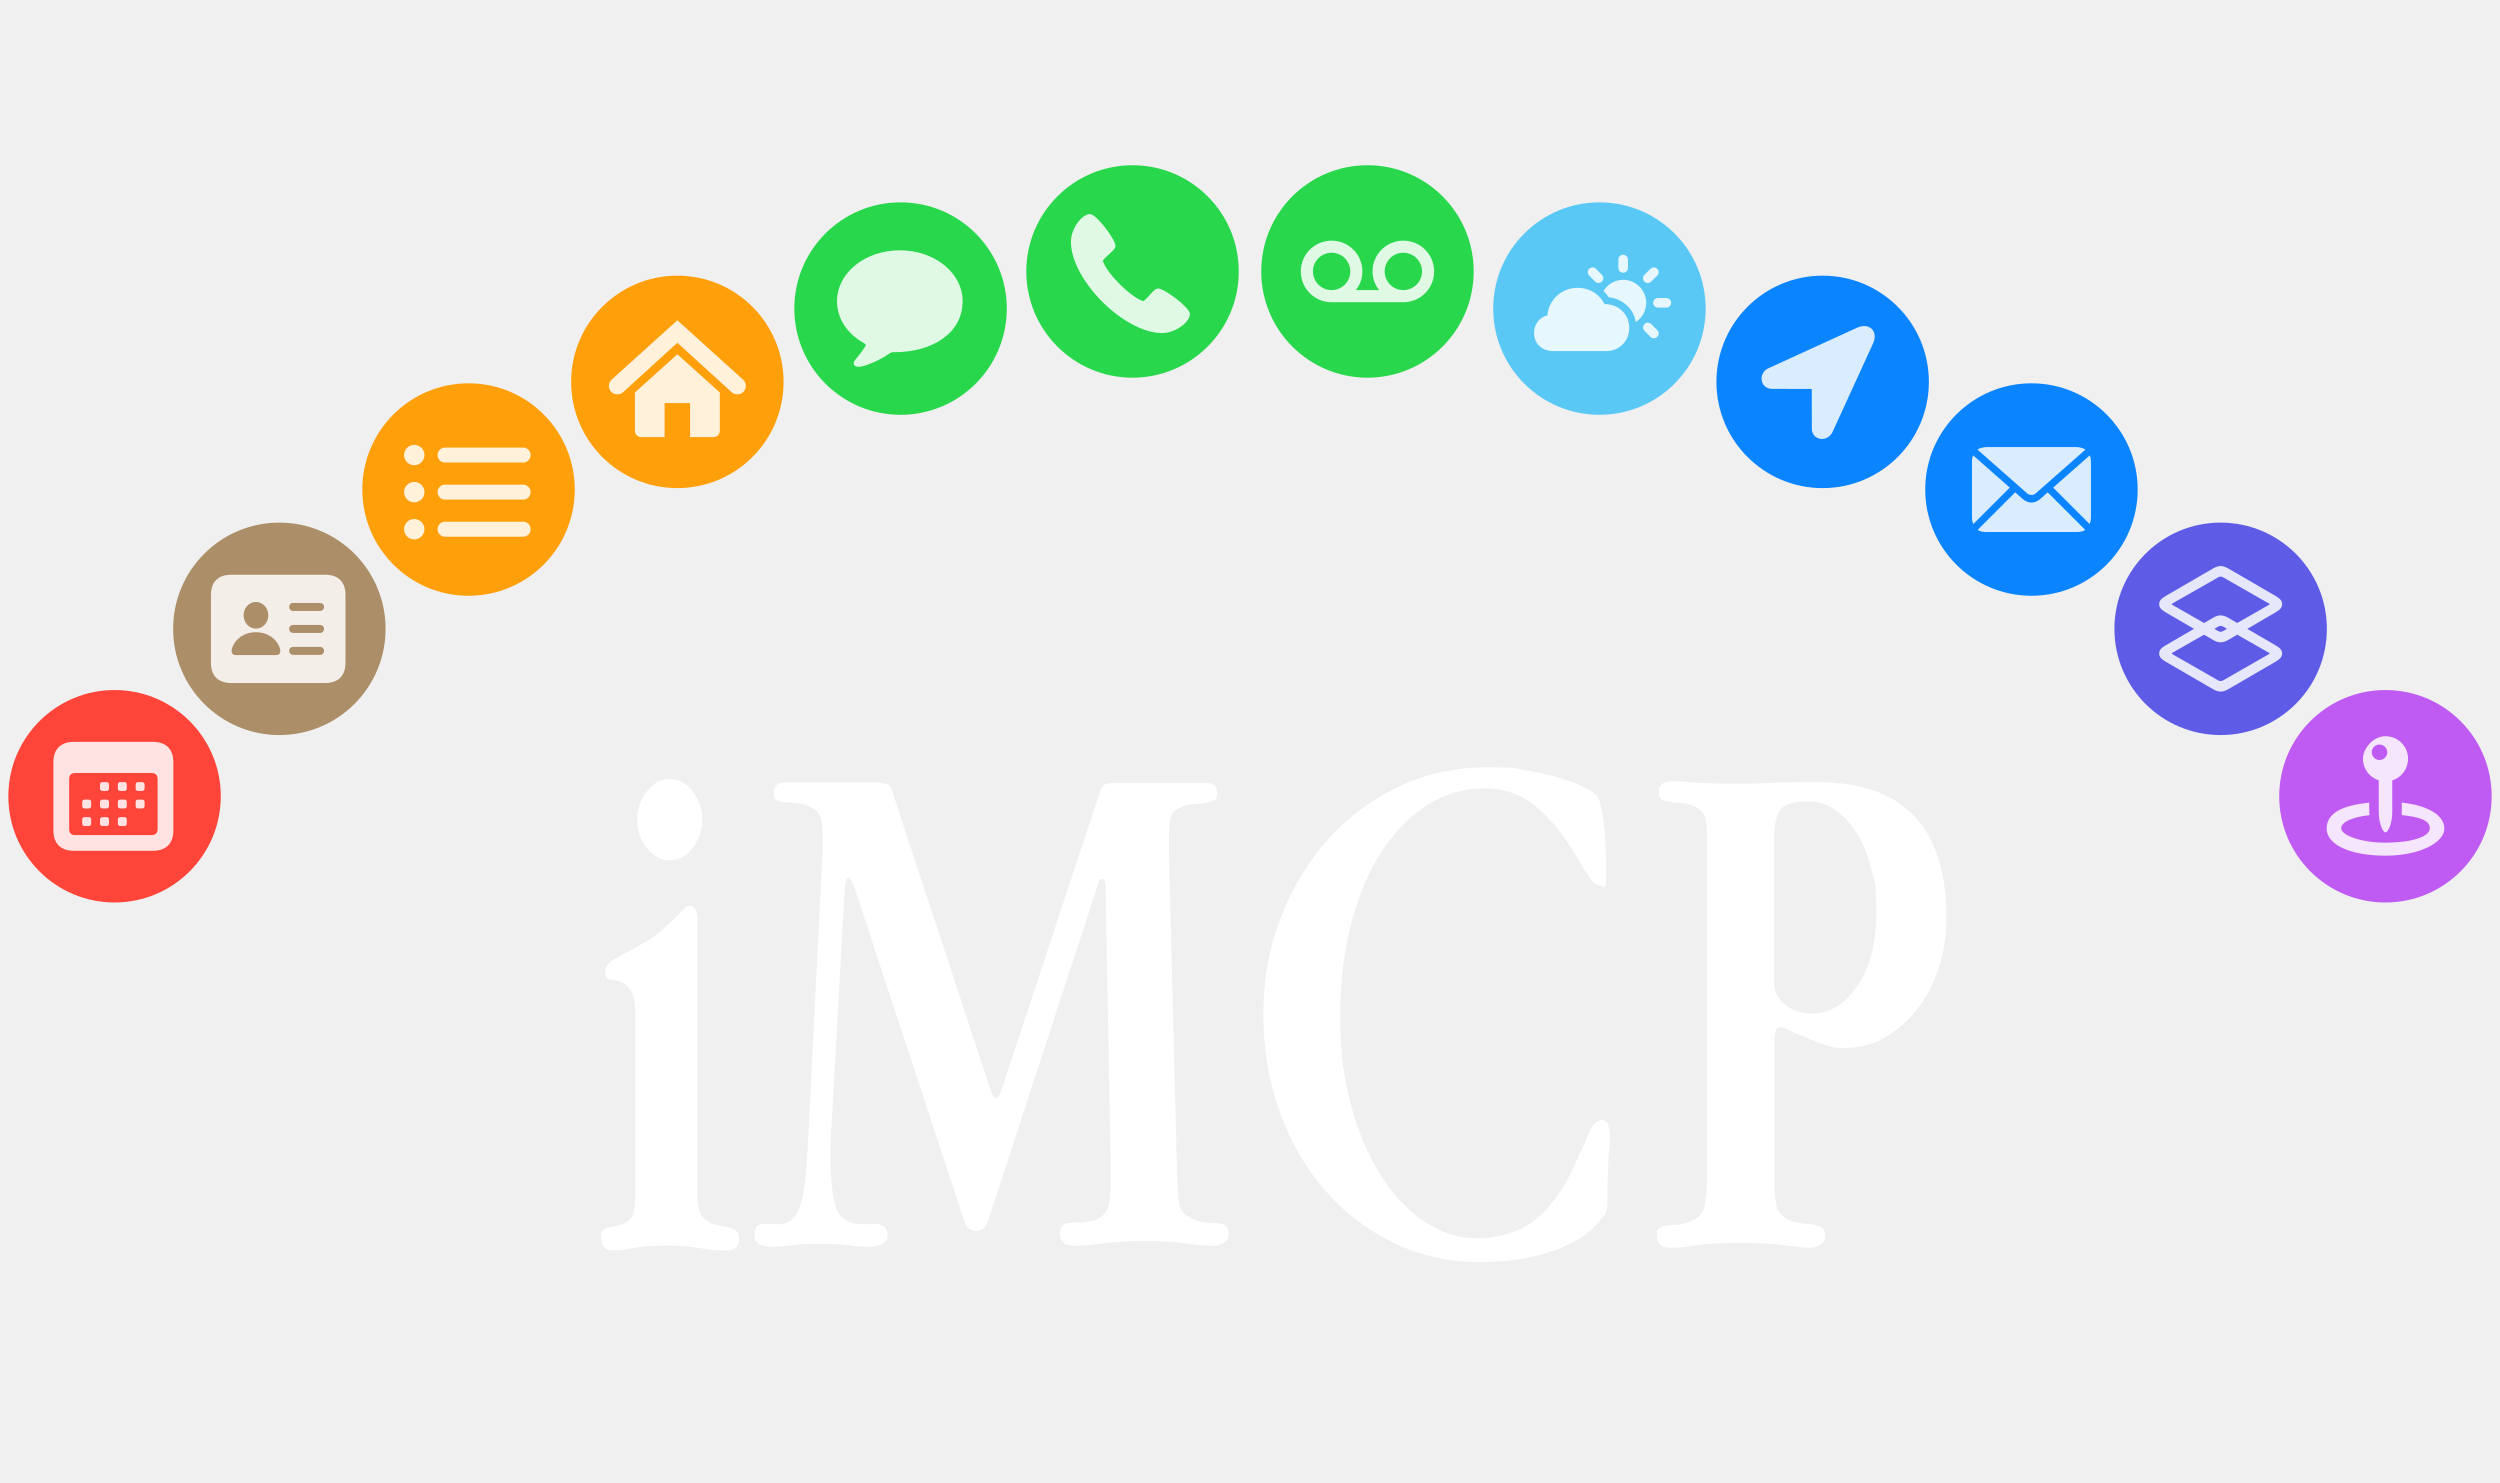
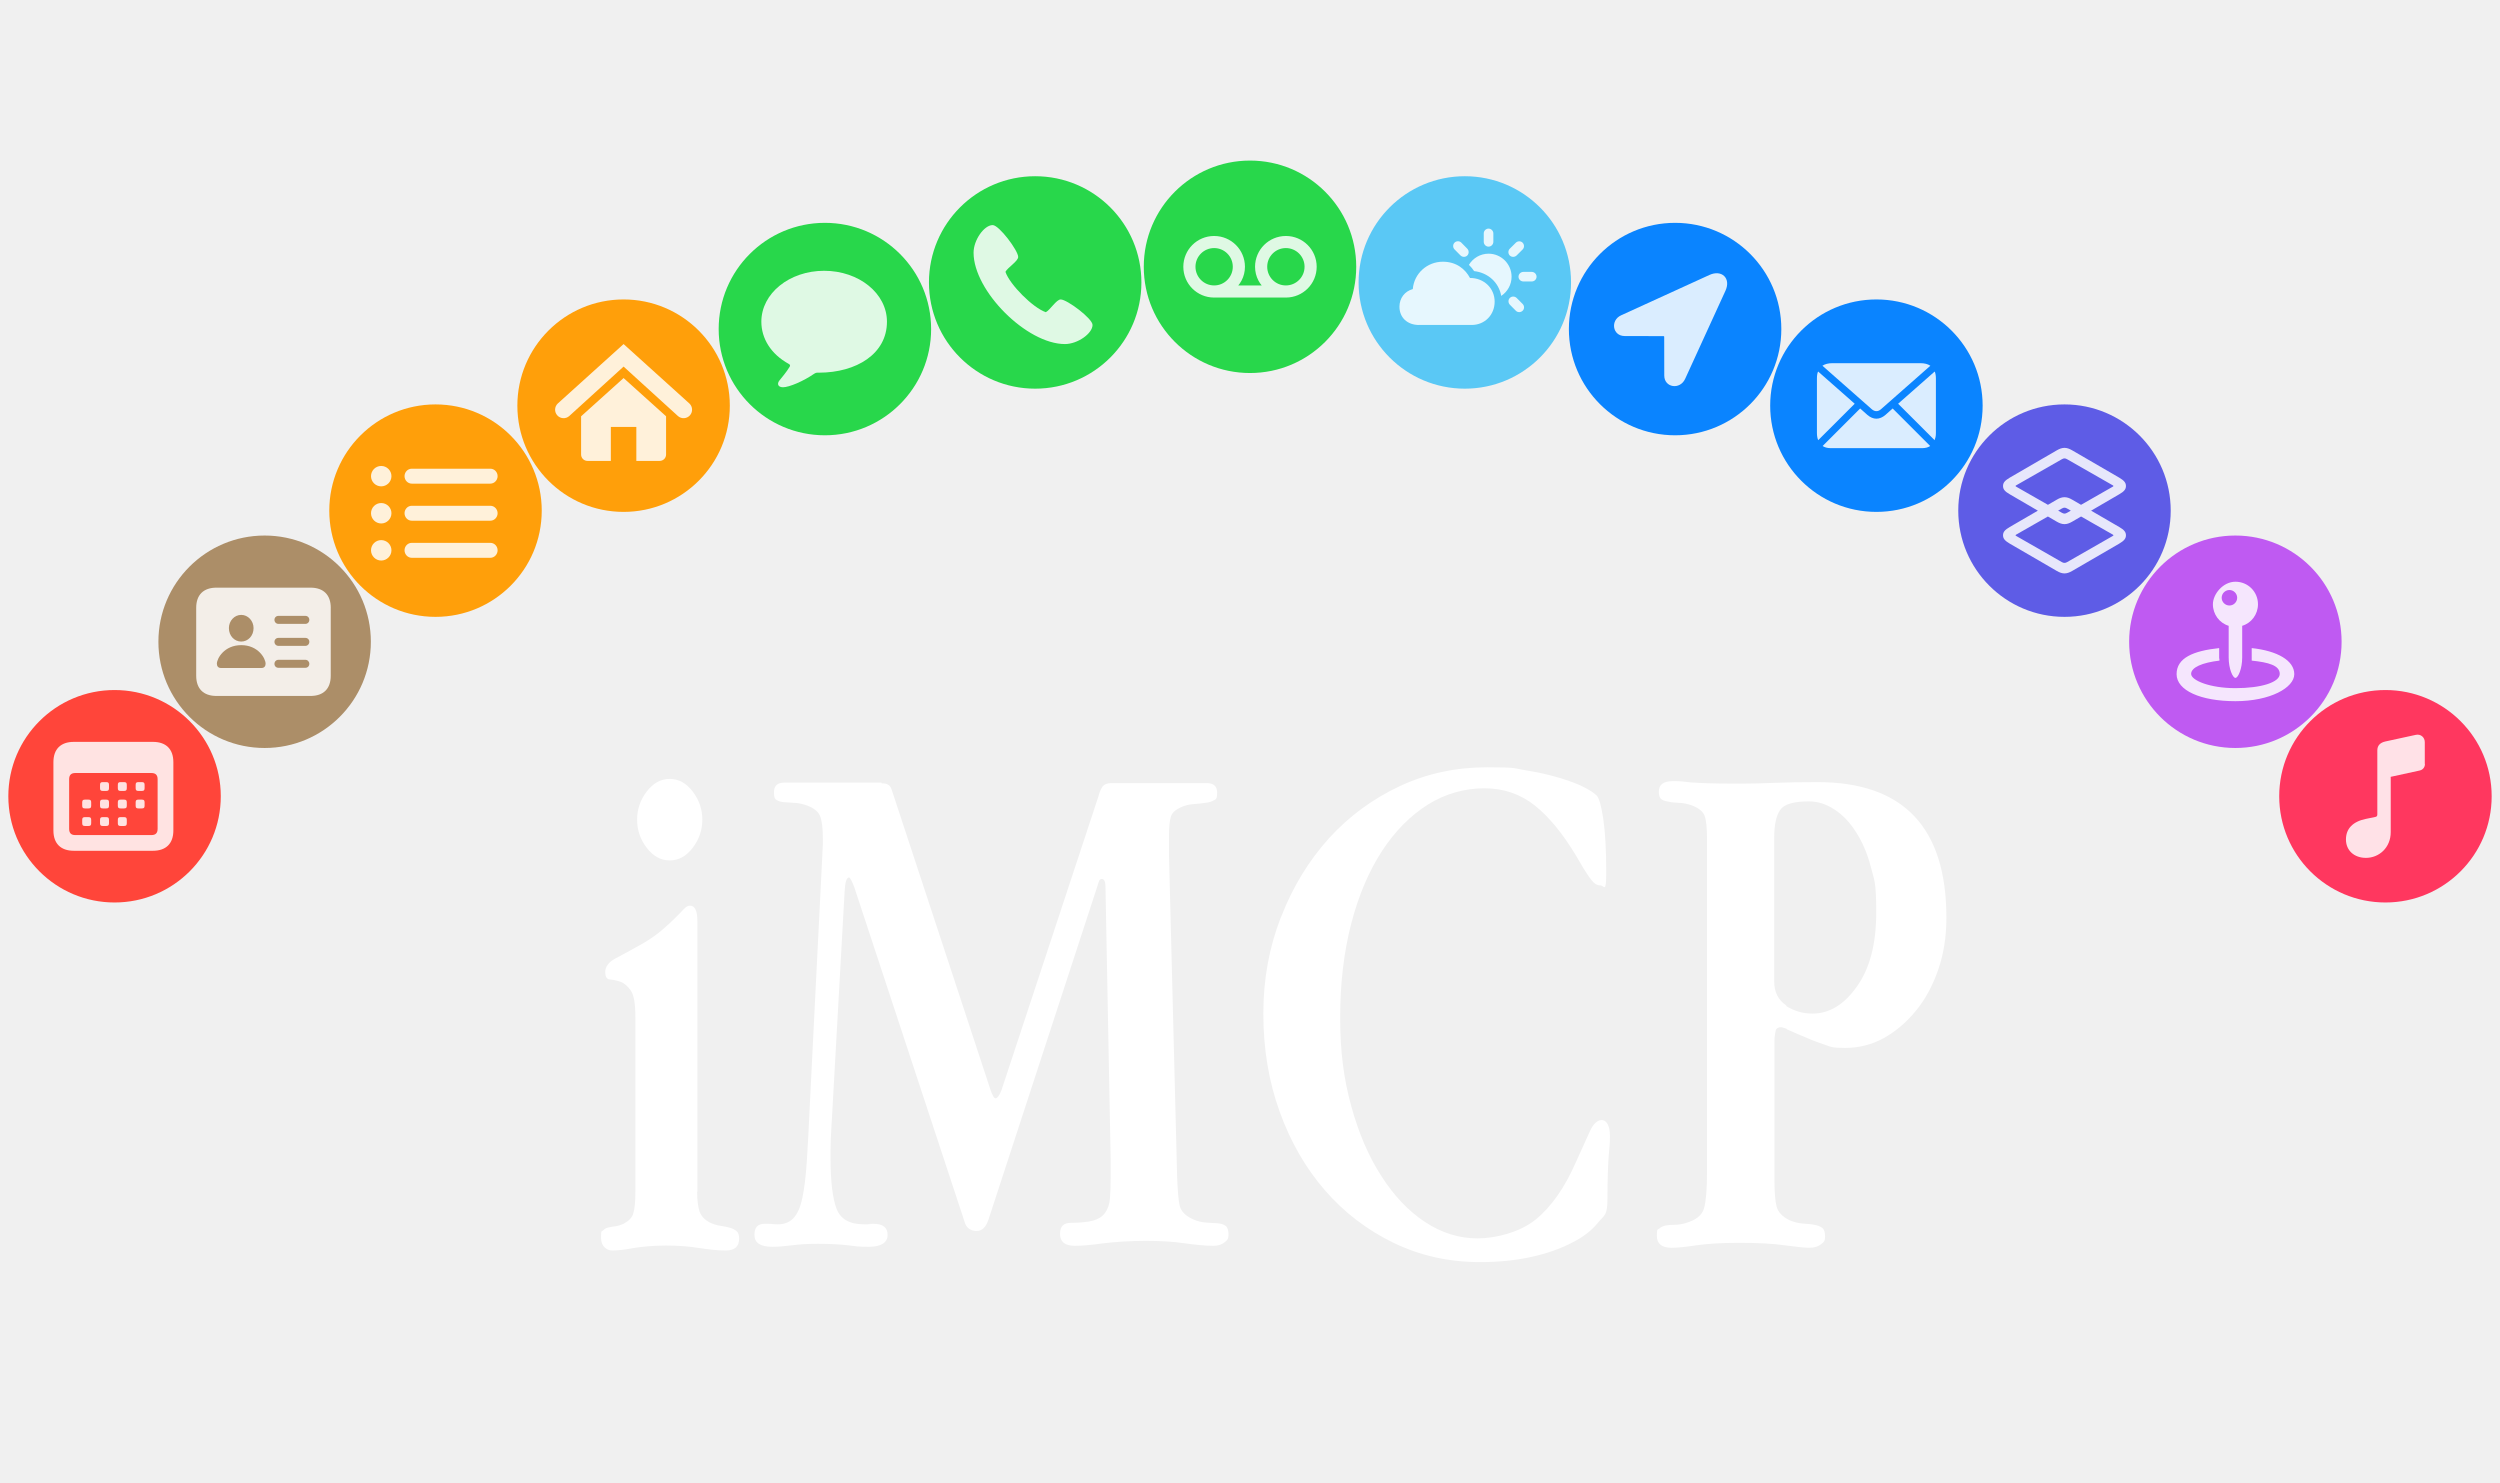
<svg xmlns="http://www.w3.org/2000/svg" viewBox="0 0 1012 600">
  <g fill="#fff">
    <path d="M282.2,482.4c0,3.6.4,6.3,1,8.1.7,1.8,2,3.2,3.8,4.2,1.6.8,3.1,1.3,4.6,1.5s2.8.5,3.9.8,2,.8,2.7,1.4,1,1.6,1,3c0,3.2-1.8,4.8-5.4,4.8s-6.6-.4-10.8-1c-4.2-.7-8.6-1-13.4-1s-9.5.4-13.1,1c-3.6.7-6.5,1-8.7,1s-4.5-1.7-4.5-5.1.2-2.4.8-3,1.2-1,2.1-1.2c.9-.2,1.9-.4,2.9-.5s2.1-.5,3.3-1c2.2-1.2,3.6-2.6,4-4.4.5-1.7.8-4.5.8-8.5v-70.8c0-5.4-.6-9-1.9-10.8s-2.7-3-4.2-3.5-2.9-.8-4.2-.9-1.9-1.1-1.9-3.1,1.4-4,4.1-5.4,6.5-3.5,11.5-6.3c3-1.8,5.5-3.6,7.6-5.4,2.1-1.8,3.8-3.4,5.2-4.8,1.4-1.4,2.5-2.5,3.4-3.5.9-.9,1.7-1.4,2.5-1.4,2,0,3,2.1,3,6.3v109.5ZM280.4,320.4c2.6,3.4,3.9,7.2,3.9,11.4s-1.3,8-3.9,11.4-5.7,5.1-9.3,5.1-6.7-1.7-9.3-5.1c-2.6-3.4-3.9-7.2-3.9-11.4s1.3-8,3.9-11.4,5.7-5.1,9.3-5.1,6.7,1.7,9.3,5.1Z" />
    <path d="M356.9,317.1c1,0,1.9.1,2.5.5.7.3,1.2,1,1.6,2.2l39.9,121.2c.8,2.4,1.5,3.6,2.1,3.6s1.6-1.1,2.4-3.3l39.3-119.1c.4-1.6,1-2.9,1.6-3.8.7-.9,1.9-1.4,3.5-1.4h38.7c2.8,0,4.2,1.3,4.2,3.9s-.5,2.6-1.4,3.1-2,.9-3.5,1c-1.4.2-3,.4-4.6.5-1.7.1-3.5.5-5.2,1.3-2.2,1-3.5,2.2-4,3.7-.5,1.5-.8,4.2-.8,8.2v7.1l3.3,130.5c.2,5.4.5,9.2,1,11.6.5,2.4,2.4,4.3,5.5,5.7,1.8.8,3.6,1.2,5.4,1.3s3.4.2,4.6.3c1.3.1,2.4.5,3.1,1,.8.6,1.2,1.8,1.2,3.6s-.5,2.2-1.6,3.1-2.6,1.4-4.6,1.4c-3.2,0-7-.4-11.5-1-4.5-.7-9.8-1-15.8-1s-12.4.4-17.2,1c-4.9.7-8.8,1-11.5,1-4,0-6-1.6-6-4.8s1.5-4.5,4.5-4.5,6.8-.3,8.9-.9c2.1-.6,3.7-1.6,4.8-3.1,1.1-1.5,1.8-3.4,2-5.8s.3-5.4.3-8.9v-6.9l-2.1-110.3c0-2.2-.5-3.3-1.5-3.3s-1.2,1-1.8,3l-44.1,135c-1,3-2.6,4.5-4.8,4.5s-4.2-1.2-4.8-3.6l-44.7-135.6c-1-2.6-1.7-3.9-2.1-3.9-1,0-1.6,1.9-1.8,5.7l-5.1,91.2c-.2,3.4-.4,6.5-.5,9.2-.1,2.8-.1,5.3-.1,7.5,0,9.3.8,16.1,2.4,20.4,1.6,4.3,5.3,6.4,11.1,6.4s1.2,0,1.8-.1c.6-.1,1.3-.1,2.1-.1,3.8,0,5.7,1.5,5.7,4.5s-2.5,4.8-7.5,4.8-5-.2-8.5-.6-7.5-.6-12.1-.6-7.5.2-10.6.6-5.8.6-8,.6c-4.8,0-7.2-1.6-7.2-4.8s1.4-4.5,4.2-4.5,2.2,0,3.1.1,1.6.1,2.2.1c2.6,0,4.7-.8,6.3-2.5,1.6-1.7,2.8-4.4,3.6-8.2.8-3.8,1.4-8.7,1.8-14.8s.8-13.5,1.2-22.5l5.1-101.9c0-.4,0-1.1.1-2.1s.1-2.3.1-3.9c0-4.6-.4-7.7-1.2-9.5-.8-1.8-2.6-3.2-5.4-4.2-1.8-.6-3.5-1-5.1-1-1.6-.1-3-.2-4.2-.3-1.2-.1-2.1-.4-2.9-.9s-1-1.5-1-3.1c0-2.6,1.4-3.9,4.2-3.9h39.3Z" />
    <path d="M518.7,370.9c4.7-12.1,11.2-22.6,19.3-31.6,8.2-9,17.8-16,28.7-21.1s22.7-7.6,35.2-7.6,10.6.4,15.6,1.2,9.5,1.8,13.5,3,7.3,2.4,9.9,3.7c2.6,1.3,4.4,2.5,5.4,3.5s1.9,4.1,2.7,9.5c.8,5.3,1.2,12.5,1.2,21.5s-.8,5.4-2.4,5.4-2.8-1-4.3-3.1-3.3-5-5.5-8.9c-5.4-9-11-15.8-16.8-20.4s-12.6-6.9-20.4-6.9-15.8,2.2-22.8,6.6c-7,4.4-13.2,10.6-18.5,18.7s-9.5,17.9-12.5,29.4-4.5,24.2-4.5,38.2,1.5,24.9,4.5,35.8,7,20.3,12.2,28.3c5.1,8,11,14.2,17.7,18.6s13.8,6.6,21.2,6.6,17.2-2.5,23.5-7.6,11.8-12.9,16.3-23.2c2.4-5.4,4.3-9.6,5.7-12.6s3-4.5,4.8-4.5,3.3,2.1,3.3,6.3-.2,4-.5,8.2-.5,10-.5,17.2-1.2,6.6-3.8,9.8-6,5.9-10.7,8.2c-4.6,2.4-10,4.3-16.3,5.7-6.3,1.4-13.2,2.1-20.8,2.1-12.6,0-24.2-2.6-35-7.8-10.7-5.2-20-12.3-27.8-21.3s-13.9-19.6-18.3-31.8c-4.4-12.2-6.6-25.4-6.6-39.6s2.4-27,7.1-39.1h0Z" />
    <path d="M723.1,416.4c-1.2-.4-1.9-.6-2.1-.6-1.2,0-2,.5-2.2,1.4s-.5,2.4-.5,4.4v55.9c0,5.2.3,8.9.9,11,.6,2.2,2.3,4,5.1,5.4,1.8.8,3.6,1.2,5.4,1.4,1.8.1,3.3.2,4.7.5,1.3.2,2.3.6,3.2,1.2.8.6,1.2,1.8,1.2,3.6s-.5,2.2-1.7,3.1c-1.1.9-2.7,1.4-4.7,1.4s-5.3-.4-10-1c-4.7-.7-10.8-1-18.5-1s-12.8.4-17.2,1c-4.5.7-7.8,1-10,1-4,0-6-1.6-6-4.8s.3-2.4,1-3,1.5-1,2.5-1.2,2.2-.3,3.6-.3,2.8-.2,4.2-.6c4.4-1.2,7-3.2,7.8-6.1.8-2.9,1.2-7.7,1.2-14.5v-135.1c0-4.4-.3-7.5-1-9.3-.7-1.8-2.5-3.2-5.2-4.2-1.8-.6-3.5-1-5.2-1-1.7-.1-3.2-.2-4.3-.5-1.2-.2-2.2-.5-2.8-1-.7-.5-1-1.5-1-3.1,0-2.8,1.9-4.2,5.7-4.2s3.2.1,7,.5c3.9.3,9.5.5,16.7.5h4.8c3.4,0,7.6-.1,12.6-.3,5-.2,10.8-.3,17.4-.3,34.8,0,52.2,18.3,52.2,54.9c0,7.8-1.1,14.6-3.3,21s-5.2,12-9,16.6c-3.8,4.7-8.2,8.4-13,11.1-4.9,2.7-10.2,4-15.8,4s-5.7-.5-8.7-1.5-6.3-2.3-9.9-3.9l-4.8-2.1h0ZM723,407.2c3.3,2.1,6.8,3.1,10.7,3.1,6.8,0,12.8-3.6,18-11,5.2-7.3,7.8-17.2,7.8-29.9s-.8-13-2.2-18.5-3.5-10.2-6-14.1-5.4-7-8.7-9.1c-3.3-2.2-6.8-3.3-10.3-3.3-6.2,0-10.1,1.1-11.7,3.5-1.6,2.3-2.4,6-2.4,11.2v58.2c0,4.4,1.7,7.6,5,9.8Z" />
  </g>
  <svg version="1.1" viewBox="0 0 100 100" x="3.373" y="279.327" width="86" height="86">
    <circle fill="#ff453a" cx="50" cy="50" r="50" />
    <g fill="#fff" fill-opacity="0.85">
      <path d="M30.83,75.66h37.23c6.18,0,9.62-3.42,9.62-9.56v-32.15c0-6.14-3.44-9.55-9.62-9.55H30.83c-6.17,0-9.61,3.4-9.61,9.55v32.15c0,6.15,3.44,9.56,9.61,9.56ZM31.52,68.27c-1.92,0-2.9-.9-2.9-2.94v-23.34c0-2.03.99-2.93,2.9-2.93h35.83c1.91,0,2.92.89,2.92,2.93v23.34c0,2.05-1.01,2.94-2.92,2.94H31.52ZM44.49,47.49h1.55c1,0,1.34-.31,1.34-1.3v-1.55c0-.99-.34-1.3-1.34-1.3h-1.55c-.99,0-1.33.31-1.33,1.3v1.55c0,.99.34,1.3,1.33,1.3ZM52.86,47.49h1.57c.99,0,1.33-.31,1.33-1.3v-1.55c0-.99-.34-1.3-1.33-1.3h-1.57c-.98,0-1.32.31-1.32,1.3v1.55c0,.99.34,1.3,1.32,1.3ZM61.25,47.49h1.57c.98,0,1.32-.31,1.32-1.3v-1.55c0-.99-.35-1.3-1.32-1.3h-1.57c-.98,0-1.32.31-1.32,1.3v1.55c0,.99.35,1.3,1.32,1.3ZM36.11,55.73h1.57c.98,0,1.32-.31,1.32-1.28v-1.57c0-.99-.35-1.3-1.32-1.3h-1.57c-.98,0-1.34.31-1.34,1.3v1.57c0,.98.36,1.28,1.34,1.28ZM44.49,55.73h1.55c1,0,1.34-.31,1.34-1.28v-1.57c0-.99-.34-1.3-1.34-1.3h-1.55c-.99,0-1.33.31-1.33,1.3v1.57c0,.98.34,1.28,1.33,1.28ZM52.86,55.73h1.57c.99,0,1.33-.31,1.33-1.28v-1.57c0-.99-.34-1.3-1.33-1.3h-1.57c-.98,0-1.32.31-1.32,1.3v1.57c0,.98.34,1.28,1.32,1.28ZM61.25,55.73h1.57c.98,0,1.32-.31,1.32-1.28v-1.57c0-.99-.35-1.3-1.32-1.3h-1.57c-.98,0-1.32.31-1.32,1.3v1.57c0,.98.35,1.28,1.32,1.28ZM36.11,63.99h1.57c.98,0,1.32-.32,1.32-1.3v-1.57c0-.99-.35-1.3-1.32-1.3h-1.57c-.98,0-1.34.31-1.34,1.3v1.57c0,.98.36,1.3,1.34,1.3ZM44.49,63.99h1.55c1,0,1.34-.32,1.34-1.3v-1.57c0-.99-.34-1.3-1.34-1.3h-1.55c-.99,0-1.33.31-1.33,1.3v1.57c0,.98.34,1.3,1.33,1.3ZM52.86,63.99h1.57c.99,0,1.33-.32,1.33-1.3v-1.57c0-.99-.34-1.3-1.33-1.3h-1.57c-.98,0-1.32.31-1.32,1.3v1.57c0,.98.34,1.3,1.32,1.3Z" />
    </g>
  </svg>
-   <svg version="1.1" viewBox="0 0 100 100" x="70.084" y="211.550" width="86" height="86">
+   <svg version="1.1" viewBox="0 0 100 100" x="64.122" y="216.785" width="86" height="86">
    <circle fill="#ac8e68" cx="50" cy="50" r="50" />
    <g fill="#fff" fill-opacity="0.85">
      <path class="st1" d="M81.12,34.03v31.97c0,6.1-3.41,9.51-9.57,9.51H27.35c-6.14,0-9.56-3.4-9.56-9.51v-31.97c0-6.11,3.42-9.5,9.56-9.5h44.21c6.16,0,9.57,3.39,9.57,9.5ZM27.52,60.35c0,1.1.64,1.99,1.84,1.99h19.25c1.22,0,1.85-.89,1.85-1.99,0-2.48-3.49-8.76-11.47-8.76s-11.47,6.27-11.47,8.76ZM56.53,58.49c-1.11,0-1.91.84-1.91,1.91s.8,1.86,1.91,1.86h12.64c1.07,0,1.87-.8,1.87-1.86s-.8-1.91-1.87-1.91h-12.64ZM56.53,48.17c-1.11,0-1.91.82-1.91,1.86s.8,1.91,1.91,1.91h12.64c1.07,0,1.87-.84,1.87-1.91s-.8-1.86-1.87-1.86h-12.64ZM33.18,43.58c0,3.62,2.61,6.33,5.8,6.33,3.21,0,5.81-2.71,5.81-6.33,0-3.41-2.6-6.23-5.81-6.23s-5.8,2.82-5.8,6.23ZM56.53,37.81c-1.11,0-1.91.82-1.91,1.87s.8,1.91,1.91,1.91h12.64c1.07,0,1.87-.84,1.87-1.91s-.8-1.87-1.87-1.87h-12.64Z" />
    </g>
  </svg>
-   <svg version="1.1" viewBox="0 0 100 100" x="146.665" y="155.165" width="86" height="86">
+   <svg version="1.1" viewBox="0 0 100 100" x="133.295" y="163.707" width="86" height="86">
    <circle fill="#ff9f0a" cx="50" cy="50" r="50" />
    <g fill="#fff" fill-opacity=".85">
      <path d="M38.83,72.2h36.98c1.91,0,3.42-1.64,3.42-3.53s-1.48-3.51-3.42-3.51h-36.98c-1.92,0-3.41,1.62-3.41,3.51s1.51,3.53,3.41,3.53Z" />
      <path d="M24.44,73.49c2.65,0,4.82-2.17,4.82-4.82s-2.17-4.8-4.82-4.8-4.8,2.15-4.8,4.8,2.17,4.82,4.8,4.82Z" />
      <path d="M38.83,54.74h36.98c1.91,0,3.42-1.64,3.42-3.51s-1.48-3.52-3.42-3.52h-36.98c-1.92,0-3.41,1.62-3.41,3.52s1.51,3.51,3.41,3.51Z" />
      <path d="M24.44,56.04c2.65,0,4.82-2.17,4.82-4.82s-2.17-4.8-4.82-4.8-4.8,2.15-4.8,4.8,2.17,4.82,4.8,4.82Z" />
      <path d="M38.83,37.29h36.98c1.91,0,3.42-1.64,3.42-3.52s-1.48-3.51-3.42-3.51h-36.98c-1.92,0-3.41,1.62-3.41,3.51s1.51,3.52,3.41,3.52Z" />
      <path d="M24.44,38.57c2.65,0,4.82-2.15,4.82-4.8s-2.17-4.8-4.82-4.8-4.8,2.15-4.8,4.8,2.17,4.8,4.8,4.8Z" />
    </g>
  </svg>
-   <svg viewBox="0 0 100 100" x="231.193" y="111.587" width="86" height="86">
+   <svg viewBox="0 0 100 100" x="209.429" y="121.215" width="86" height="86">
    <circle fill="#ff9f0a" cx="50" cy="50" r="50" />
    <g fill="#fff" opacity=".85">
      <path d="M50,21 81,49a4,4 0 0 1-5.4,5.9L50,31.6 24.4,54.9A4,4 0 0 1 19,49Z" />
      <path fill-rule="evenodd" d="M50,37 70,55V73a3,3 0 0 1-3,3H33a3,3 0 0 1-3-3V55ZM44,60h12v16H44Z" />
    </g>
  </svg>
-   <svg viewBox="0 0 100 100" x="321.545" y="81.913" width="86" height="86">
+   <svg viewBox="0 0 100 100" x="290.918" y="90.206" width="86" height="86">
    <circle fill="#28d74b" cx="50" cy="50" r="50" />
    <g fill="#fff" fill-opacity="0.85">
      <path d="M30.19,77.4c3.04,0,9.82-2.94,14.79-6.39.59-.4,1.01-.5,1.53-.5.3.01.53.02.7.02,17.63-.04,32-8.83,32-23.99,0-13.3-13.15-23.97-29.56-23.97s-29.56,10.67-29.56,23.97c0,7.9,4.52,15.26,12.9,19.86.63.34.75.71.46,1.29-1.56,2.6-3.8,5.19-4.83,6.48-1.36,1.68-.56,3.21,1.57,3.21Z" />
    </g>
  </svg>
-   <svg viewBox="0 0 100 100" x="415.450" y="66.887" width="86" height="86">
+   <svg viewBox="0 0 100 100" x="376.041" y="71.335" width="86" height="86">
    <circle fill="#28d74b" cx="50" cy="50" r="50" />
    <g fill="#fff" fill-opacity="0.85">
      <path d="M30,23c-4,0-9,7-9,13,0,18,25,43,43,43,6,0,13-5,13-9,0-3-12-12-15-12-2,0-5,5-7,6-6-2-17-13-19-19,1-2,6-5,6-7,0-3-9-15-12-15Z" />
    </g>
  </svg>
-   <svg viewBox="0 0 100 100" x="510.550" y="66.887" width="86" height="86">
+   <svg viewBox="0 0 100 100" x="463.000" y="65.000" width="86" height="86">
    <circle fill="#28d74b" cx="50" cy="50" r="50" />
    <g fill="#fff" stroke="#fff" stroke-width="22" stroke-linejoin="round" opacity="0.85">
      <path transform="translate(20.000 36.882) scale(0.12596)" d="M1.06581e-14 104.043C1.06581e-14 161.656 46.572 208.086 104.043 208.086L372.297 208.086C429.839 208.086 476.341 161.585 476.341 104.043C476.341 46.431 429.768 0 372.297 0C314.685 0 268.048 46.502 268.048 104.043C268.048 137.03 284.031 166.78 309.472 184.8L166.868 184.8C192.309 166.78 208.292 137.03 208.292 104.043C208.292 46.431 161.72 0 104.043 0C46.502 0 1.06581e-14 46.502 1.06581e-14 104.043ZM23.421 103.908C23.421 59.335 59.605 23.151 104.178 23.151C148.752 23.151 184.865 59.335 184.865 103.908C184.865 148.617 148.752 184.8 104.178 184.8C59.605 184.8 23.421 148.617 23.421 103.908ZM291.476 103.908C291.476 59.335 327.589 23.151 372.162 23.151C416.736 23.151 453.055 59.335 453.055 103.908C453.055 148.617 416.736 184.8 372.162 184.8C327.589 184.8 291.476 148.617 291.476 103.908Z" />
    </g>
  </svg>
-   <svg version="1.1" viewBox="0 0 100 100" x="604.455" y="81.913" width="86" height="86">
+   <svg version="1.1" viewBox="0 0 100 100" x="549.959" y="71.335" width="86" height="86">
    <circle fill="#5ac8f5" cx="50" cy="50" r="50" />
    <g fill="#fff" fill-opacity=".85">
      <path d="M74.42,57.32l2.79,2.8c.88.88.9,2.32.02,3.18-.87.87-2.36.91-3.21.02l-2.8-2.82c-.87-.91-.9-2.34-.02-3.21.87-.87,2.32-.86,3.21.02ZM72.01,47.29c0,3.77-1.94,7.1-4.87,9.04-1.12-6.3-6.15-10.91-12.76-11.67-.7-1.05-1.51-2.04-2.45-2.94,1.89-3.15,5.34-5.26,9.26-5.26,5.95,0,10.82,4.87,10.82,10.84ZM83.77,47.3c0,1.24-1.03,2.24-2.27,2.24h-3.94c-1.23,0-2.29-.99-2.29-2.24s1.06-2.27,2.29-2.27h3.94c1.24,0,2.27,1.03,2.27,2.27ZM77.2,31.29c.87.87.88,2.34-.01,3.21l-2.8,2.79c-.88.87-2.35.89-3.23.03-.87-.87-.87-2.35.03-3.22l2.81-2.79c.89-.89,2.33-.89,3.21-.03ZM48.37,31.28l2.78,2.82c.86.89.88,2.34.02,3.21-.87.87-2.32.86-3.22-.04l-2.78-2.81c-.86-.86-.89-2.31-.02-3.19.87-.87,2.37-.88,3.22,0ZM63.43,26.92v3.95c0,1.24-1.03,2.28-2.27,2.28s-2.25-1.05-2.25-2.28v-3.95c0-1.24,1.03-2.27,2.25-2.27s2.27,1.04,2.27,2.27Z" />
      <path d="M28.42,70.01h24.81c6.15,0,10.81-4.74,10.81-10.97s-4.91-11.15-11.61-11.15c-2.24-4.2-6.41-7.65-12.77-7.65-7.41,0-13.54,5.56-14.15,12.88-3.78,1.03-6.28,4.25-6.28,8.31,0,5.07,3.69,8.59,9.19,8.59Z" />
    </g>
  </svg>
-   <svg version="1.1" viewBox="0 0 100 100" x="694.807" y="111.587" width="86" height="86">
+   <svg version="1.1" viewBox="0 0 100 100" x="635.082" y="90.206" width="86" height="86">
    <circle fill="#0a84ff" cx="50" cy="50" r="50" />
    <g fill="#fff" fill-opacity="0.85">
      <path d="M26.24,53.28l18.31.05c.23,0,.32.09.32.31l.03,18.25c0,5.68,7.4,6.9,9.84,1.51l18.98-41.47c2.65-5.85-1.77-10.03-7.54-7.41l-41.58,19c-5.21,2.36-4.09,9.75,1.64,9.76Z" />
    </g>
  </svg>
-   <svg viewBox="0 0 100 100" x="779.335" y="155.165" width="86" height="86">
+   <svg viewBox="0 0 100 100" x="716.571" y="121.215" width="86" height="86">
    <circle fill="#0a84ff" cx="50" cy="50" r="50" />
    <g fill="#fff" fill-opacity="0.85">
      <path d="M49.99 52.58Q48.85 52.58 47.76 51.62L24.58 31.2Q26.43 30 29.29 30H70.71Q73.57 30 75.4 31.2L52.22 51.62Q51.15 52.58 49.99 52.58ZM22.6 66.25Q22.32 65.6 22.16 64.76Q22 63.92 22 62.81V37.19Q22 35.98 22.17 35.12Q22.35 34.27 22.56 33.92L39.78 49.09ZM28.59 70Q27.31 70 26.33 69.73Q25.34 69.45 24.69 68.98L42.35 51.32L45.74 54.34Q46.76 55.22 47.83 55.67Q48.9 56.13 49.99 56.13Q51.08 56.13 52.16 55.67Q53.24 55.22 54.26 54.34L57.65 51.32L75.31 68.98Q74.66 69.45 73.67 69.73Q72.69 70 71.41 70ZM77.4 66.25 60.22 49.09 77.44 33.92Q77.63 34.27 77.81 35.12Q78 35.98 78 37.19V62.81Q78 63.92 77.83 64.76Q77.65 65.6 77.4 66.25Z" />
    </g>
  </svg>
-   <svg viewBox="0 0 100 100" x="855.916" y="211.550" width="86" height="86">
+   <svg viewBox="0 0 100 100" x="792.705" y="163.707" width="86" height="86">
    <circle fill="#5e5ce6" cx="50" cy="50" r="50" />
    <g fill="#fff" fill-opacity="0.85" transform="translate(50 50) scale(0.58) translate(-62.33895 34.1361)">
      <path d="M62.334 16.811C64.314 16.811 66.211 16.168 68.574 14.81L106.744-7.354C110.703-9.686 112.217-11.448 112.217-14.144C112.217-16.778 110.703-18.593 106.744-20.873L68.574-43.047C66.211-44.446 64.314-45.038 62.334-45.038C60.364-45.038 58.467-44.446 56.104-43.047L17.935-20.873C13.975-18.593 12.461-16.778 12.461-14.144C12.461-11.448 13.975-9.686 17.935-7.354L56.104 14.81C58.467 16.168 60.364 16.811 62.334 16.811ZM62.334 8.274C61.628 8.274 61.006 8.087 60.187 7.621L23.031-13.653C22.78-13.758 22.655-13.873 22.655-14.144C22.655-14.353 22.78-14.468 23.031-14.625L60.187-35.847C61.006-36.314 61.628-36.552 62.334-36.552C63.039-36.552 63.672-36.314 64.491-35.847L101.648-14.625C101.898-14.468 102.023-14.353 102.023-14.144C102.023-13.873 101.898-13.758 101.648-13.653L64.491 7.621C63.672 8.087 63.039 8.274 62.334 8.274ZM62.334-23.183C64.314-23.183 66.211-23.816 68.574-25.174L106.744-47.399C110.703-49.68 112.217-51.442 112.217-54.128C112.217-56.824 110.703-58.576 106.744-60.919L68.574-83.082C66.211-84.44 64.314-85.083 62.334-85.083C60.364-85.083 58.467-84.44 56.104-83.082L17.935-60.919C13.975-58.576 12.461-56.824 12.461-54.128C12.461-51.442 13.975-49.68 17.935-47.399L56.104-25.174C58.467-23.816 60.364-23.183 62.334-23.183ZM62.334-31.72C61.628-31.72 61.006-31.959 60.187-32.425L23.031-53.648C22.78-53.752 22.655-53.919 22.655-54.128C22.655-54.389 22.78-54.514 23.031-54.619L60.187-75.841C61.006-76.308 61.628-76.546 62.334-76.546C63.039-76.546 63.672-76.308 64.491-75.841L101.648-54.619C101.898-54.514 102.023-54.389 102.023-54.128C102.023-53.919 101.898-53.752 101.648-53.648L64.491-32.425C63.672-31.959 63.039-31.72 62.334-31.72Z" />
    </g>
  </svg>
-   <svg version="1.1" viewBox="0 0 100 100" x="922.627" y="279.327" width="86" height="86">
+   <svg version="1.1" viewBox="0 0 100 100" x="861.878" y="216.785" width="86" height="86">
    <circle fill="#bf5af2" cx="50" cy="50" r="50" />
    <g fill="#fff" fill-opacity="0.85">
      <path d="M42.49,57.93v.94c-8.01.94-13.32,3.18-13.32,6.25s8.84,6.72,20.86,6.72,20.86-2.71,20.86-6.72-5.3-5.42-13.2-6.25v-5.89c12.14,1.3,20.04,5.89,20.04,12.26s-11.31,12.73-27.7,12.73-27.7-5.07-27.7-12.73,7.9-10.96,20.04-12.26v4.95h.12Z" />
      <path d="M60.64,32.35c0,4.71-3.06,8.84-7.43,10.14v14.97c0,5.19-1.89,9.55-3.18,9.55s-3.18-4.36-3.18-9.55v-14.97c-4.36-1.3-7.43-5.42-7.43-10.14s4.71-10.61,10.61-10.61,10.61,4.71,10.61,10.61ZM43.55,29.29c0,2,1.65,3.65,3.65,3.65s3.65-1.65,3.65-3.65-1.65-3.65-3.65-3.65-3.65,1.65-3.65,3.65h0Z" />
    </g>
  </svg>
+   <svg viewBox="0 0 100 100" x="922.627" y="279.327" width="86" height="86">
+     <circle fill="#ff375f" cx="50" cy="50" r="50" />
+     <g fill="#fff" fill-opacity="0.85">
+       <path d="M68.52 34.73V24.53C68.52 22.21 66.56 20.6 64.31 21.09L49.96 24.21C47.51 24.74 46.18 26.17 46.18 28.35V58.45C46.21 59.22 45.93 59.57 45.33 59.71L40.81 60.65C34.6 61.92 31.41 65.28 31.41 70.34C31.41 75.49 35.27 79 40.81 79C46.98 79 52.49 74.23 52.49 66.86V41.54C52.49 40.7 52.24 40.91 53.05 40.73L66.07 37.89C67.61 37.57 68.59 36.35 68.59 34.8Z" />
+     </g>
+   </svg>
</svg>
